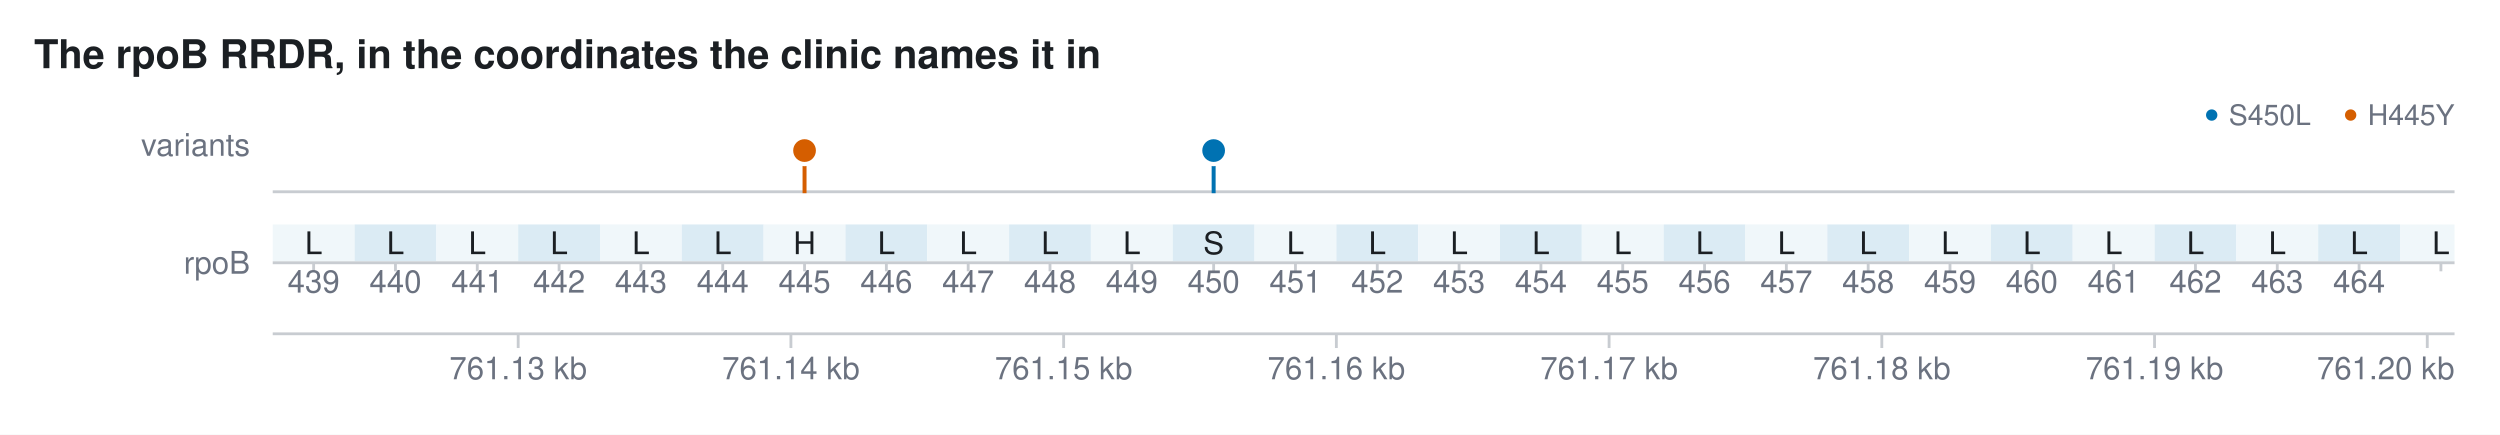
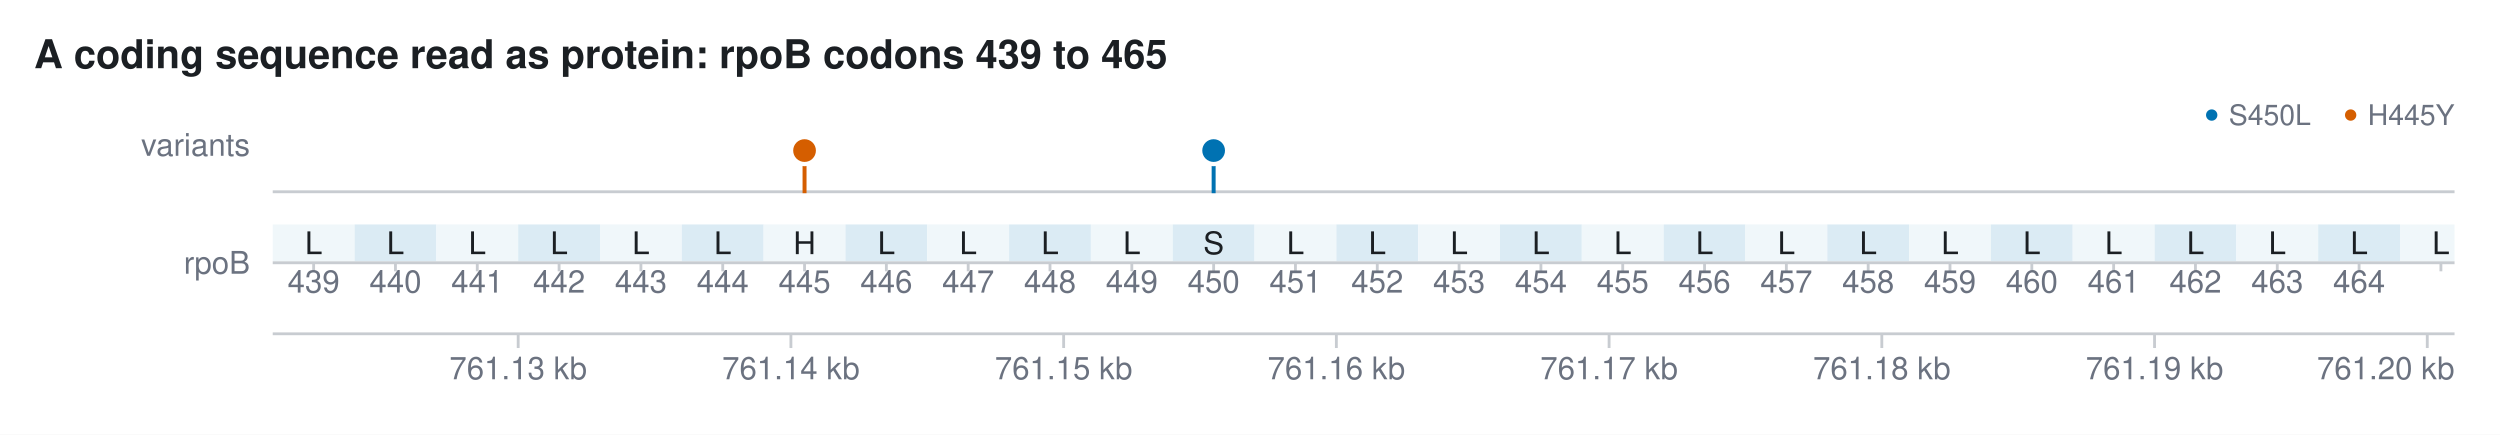
<svg xmlns="http://www.w3.org/2000/svg" width="880" height="153" viewBox="0 0 880 153" font-family="Helvetica, Arial, sans-serif">
  <defs>
    <clipPath id="karyon-clip-0">
      <rect x="96" y="34" width="768" height="34" />
    </clipPath>
    <clipPath id="karyon-clip-1">
      <rect x="96" y="78" width="768" height="29" />
    </clipPath>
    <clipPath id="karyon-clip-2">
      <rect x="96" y="117" width="768" height="26" />
    </clipPath>
  </defs>
  <rect x="0" y="0" width="880" height="153" fill="#ffffff" />
-   <text x="12" y="24" fill="#1b1f23" font-size="14" text-anchor="start" font-weight="bold">The rpoB RRDR, in the coordinates the clinic names it in</text>
+   <text x="12" y="24" fill="#1b1f23" font-size="14" text-anchor="start" font-weight="bold">A coding sequence read as protein: rpoB codons 439 to 465</text>
  <text x="88" y="54.85" fill="#6b7280" font-size="11" text-anchor="end">variants</text>
  <g clip-path="url(#karyon-clip-0)">
    <line x1="96" y1="67.5" x2="864" y2="67.5" stroke="#c8ccd1" stroke-width="1" />
    <line x1="427.2" y1="68" x2="427.2" y2="53" stroke="#0072b2" stroke-width="1.4" />
    <circle cx="427.2" cy="53" r="5.5" fill="#ffffff" />
    <circle cx="427.2" cy="53" r="4" fill="#0072b2" />
    <line x1="283.2" y1="68" x2="283.2" y2="53" stroke="#d55e00" stroke-width="1.4" />
    <circle cx="283.2" cy="53" r="5.5" fill="#ffffff" />
    <circle cx="283.2" cy="53" r="4" fill="#d55e00" />
    <circle cx="778.52" cy="40.5" r="2" fill="#0072b2" />
    <text x="784.52" y="44" fill="#6b7280" font-size="10" text-anchor="start">S450L</text>
    <circle cx="827.43" cy="40.5" r="2" fill="#d55e00" />
    <text x="833.43" y="44" fill="#6b7280" font-size="10" text-anchor="start">H445Y</text>
  </g>
  <text x="88" y="96.35" fill="#6b7280" font-size="11" text-anchor="end">rpoB</text>
  <g clip-path="url(#karyon-clip-1)">
    <rect x="96" y="79" width="28.8" height="13" fill="#f0f7fa" />
    <text x="110.4" y="89.46" fill="#1b1f23" font-size="11" text-anchor="middle">L</text>
    <rect x="124.8" y="79" width="28.8" height="13" fill="#dbebf4" />
    <text x="139.2" y="89.46" fill="#1b1f23" font-size="11" text-anchor="middle">L</text>
    <rect x="153.6" y="79" width="28.8" height="13" fill="#f0f7fa" />
    <text x="168" y="89.46" fill="#1b1f23" font-size="11" text-anchor="middle">L</text>
    <rect x="182.4" y="79" width="28.8" height="13" fill="#dbebf4" />
    <text x="196.8" y="89.46" fill="#1b1f23" font-size="11" text-anchor="middle">L</text>
    <rect x="211.2" y="79" width="28.8" height="13" fill="#f0f7fa" />
    <text x="225.6" y="89.46" fill="#1b1f23" font-size="11" text-anchor="middle">L</text>
    <rect x="240" y="79" width="28.8" height="13" fill="#dbebf4" />
    <text x="254.4" y="89.46" fill="#1b1f23" font-size="11" text-anchor="middle">L</text>
    <rect x="268.8" y="79" width="28.8" height="13" fill="#f0f7fa" />
    <text x="283.2" y="89.46" fill="#1b1f23" font-size="11" text-anchor="middle">H</text>
    <rect x="297.6" y="79" width="28.8" height="13" fill="#dbebf4" />
    <text x="312" y="89.46" fill="#1b1f23" font-size="11" text-anchor="middle">L</text>
    <rect x="326.4" y="79" width="28.8" height="13" fill="#f0f7fa" />
    <text x="340.8" y="89.46" fill="#1b1f23" font-size="11" text-anchor="middle">L</text>
    <rect x="355.2" y="79" width="28.8" height="13" fill="#dbebf4" />
    <text x="369.6" y="89.46" fill="#1b1f23" font-size="11" text-anchor="middle">L</text>
    <rect x="384" y="79" width="28.8" height="13" fill="#f0f7fa" />
    <text x="398.4" y="89.46" fill="#1b1f23" font-size="11" text-anchor="middle">L</text>
    <rect x="412.8" y="79" width="28.8" height="13" fill="#dbebf4" />
    <text x="427.2" y="89.46" fill="#1b1f23" font-size="11" text-anchor="middle">S</text>
    <rect x="441.6" y="79" width="28.8" height="13" fill="#f0f7fa" />
    <text x="456" y="89.46" fill="#1b1f23" font-size="11" text-anchor="middle">L</text>
    <rect x="470.4" y="79" width="28.8" height="13" fill="#dbebf4" />
    <text x="484.8" y="89.46" fill="#1b1f23" font-size="11" text-anchor="middle">L</text>
    <rect x="499.2" y="79" width="28.8" height="13" fill="#f0f7fa" />
    <text x="513.6" y="89.46" fill="#1b1f23" font-size="11" text-anchor="middle">L</text>
    <rect x="528" y="79" width="28.8" height="13" fill="#dbebf4" />
    <text x="542.4" y="89.46" fill="#1b1f23" font-size="11" text-anchor="middle">L</text>
    <rect x="556.8" y="79" width="28.8" height="13" fill="#f0f7fa" />
    <text x="571.2" y="89.46" fill="#1b1f23" font-size="11" text-anchor="middle">L</text>
    <rect x="585.6" y="79" width="28.8" height="13" fill="#dbebf4" />
    <text x="600" y="89.46" fill="#1b1f23" font-size="11" text-anchor="middle">L</text>
    <rect x="614.4" y="79" width="28.8" height="13" fill="#f0f7fa" />
    <text x="628.8" y="89.46" fill="#1b1f23" font-size="11" text-anchor="middle">L</text>
    <rect x="643.2" y="79" width="28.8" height="13" fill="#dbebf4" />
    <text x="657.6" y="89.46" fill="#1b1f23" font-size="11" text-anchor="middle">L</text>
    <rect x="672" y="79" width="28.8" height="13" fill="#f0f7fa" />
    <text x="686.4" y="89.46" fill="#1b1f23" font-size="11" text-anchor="middle">L</text>
    <rect x="700.8" y="79" width="28.8" height="13" fill="#dbebf4" />
    <text x="715.2" y="89.46" fill="#1b1f23" font-size="11" text-anchor="middle">L</text>
    <rect x="729.6" y="79" width="28.8" height="13" fill="#f0f7fa" />
    <text x="744" y="89.46" fill="#1b1f23" font-size="11" text-anchor="middle">L</text>
    <rect x="758.4" y="79" width="28.8" height="13" fill="#dbebf4" />
    <text x="772.8" y="89.46" fill="#1b1f23" font-size="11" text-anchor="middle">L</text>
    <rect x="787.2" y="79" width="28.8" height="13" fill="#f0f7fa" />
    <text x="801.6" y="89.46" fill="#1b1f23" font-size="11" text-anchor="middle">L</text>
    <rect x="816" y="79" width="28.8" height="13" fill="#dbebf4" />
    <text x="830.4" y="89.46" fill="#1b1f23" font-size="11" text-anchor="middle">L</text>
    <rect x="844.8" y="79" width="28.8" height="13" fill="#f0f7fa" />
    <text x="859.2" y="89.46" fill="#1b1f23" font-size="11" text-anchor="middle">L</text>
    <line x1="96" y1="92.5" x2="864" y2="92.5" stroke="#c8ccd1" stroke-width="1" />
    <line x1="110.4" y1="92.5" x2="110.4" y2="95.5" stroke="#c8ccd1" stroke-width="1" />
    <text x="110.4" y="103" fill="#6b7280" font-size="11" text-anchor="middle">439</text>
    <line x1="139.2" y1="92.5" x2="139.2" y2="95.5" stroke="#c8ccd1" stroke-width="1" />
    <text x="139.2" y="103" fill="#6b7280" font-size="11" text-anchor="middle">440</text>
    <line x1="168" y1="92.5" x2="168" y2="95.5" stroke="#c8ccd1" stroke-width="1" />
    <text x="168" y="103" fill="#6b7280" font-size="11" text-anchor="middle">441</text>
    <line x1="196.8" y1="92.5" x2="196.8" y2="95.5" stroke="#c8ccd1" stroke-width="1" />
    <text x="196.8" y="103" fill="#6b7280" font-size="11" text-anchor="middle">442</text>
    <line x1="225.6" y1="92.5" x2="225.6" y2="95.5" stroke="#c8ccd1" stroke-width="1" />
    <text x="225.6" y="103" fill="#6b7280" font-size="11" text-anchor="middle">443</text>
    <line x1="254.4" y1="92.5" x2="254.4" y2="95.5" stroke="#c8ccd1" stroke-width="1" />
    <text x="254.4" y="103" fill="#6b7280" font-size="11" text-anchor="middle">444</text>
    <line x1="283.2" y1="92.5" x2="283.2" y2="95.5" stroke="#c8ccd1" stroke-width="1" />
    <text x="283.2" y="103" fill="#6b7280" font-size="11" text-anchor="middle">445</text>
    <line x1="312" y1="92.5" x2="312" y2="95.5" stroke="#c8ccd1" stroke-width="1" />
    <text x="312" y="103" fill="#6b7280" font-size="11" text-anchor="middle">446</text>
    <line x1="340.8" y1="92.5" x2="340.8" y2="95.5" stroke="#c8ccd1" stroke-width="1" />
    <text x="340.8" y="103" fill="#6b7280" font-size="11" text-anchor="middle">447</text>
    <line x1="369.6" y1="92.5" x2="369.6" y2="95.5" stroke="#c8ccd1" stroke-width="1" />
    <text x="369.6" y="103" fill="#6b7280" font-size="11" text-anchor="middle">448</text>
    <line x1="398.4" y1="92.5" x2="398.4" y2="95.5" stroke="#c8ccd1" stroke-width="1" />
    <text x="398.4" y="103" fill="#6b7280" font-size="11" text-anchor="middle">449</text>
    <line x1="427.2" y1="92.5" x2="427.2" y2="95.5" stroke="#c8ccd1" stroke-width="1" />
    <text x="427.2" y="103" fill="#6b7280" font-size="11" text-anchor="middle">450</text>
    <line x1="456" y1="92.5" x2="456" y2="95.5" stroke="#c8ccd1" stroke-width="1" />
    <text x="456" y="103" fill="#6b7280" font-size="11" text-anchor="middle">451</text>
    <line x1="484.8" y1="92.5" x2="484.8" y2="95.5" stroke="#c8ccd1" stroke-width="1" />
    <text x="484.8" y="103" fill="#6b7280" font-size="11" text-anchor="middle">452</text>
    <line x1="513.6" y1="92.5" x2="513.6" y2="95.5" stroke="#c8ccd1" stroke-width="1" />
    <text x="513.6" y="103" fill="#6b7280" font-size="11" text-anchor="middle">453</text>
    <line x1="542.4" y1="92.5" x2="542.4" y2="95.5" stroke="#c8ccd1" stroke-width="1" />
    <text x="542.4" y="103" fill="#6b7280" font-size="11" text-anchor="middle">454</text>
    <line x1="571.2" y1="92.5" x2="571.2" y2="95.5" stroke="#c8ccd1" stroke-width="1" />
    <text x="571.2" y="103" fill="#6b7280" font-size="11" text-anchor="middle">455</text>
    <line x1="600" y1="92.5" x2="600" y2="95.5" stroke="#c8ccd1" stroke-width="1" />
    <text x="600" y="103" fill="#6b7280" font-size="11" text-anchor="middle">456</text>
    <line x1="628.8" y1="92.5" x2="628.8" y2="95.5" stroke="#c8ccd1" stroke-width="1" />
    <text x="628.8" y="103" fill="#6b7280" font-size="11" text-anchor="middle">457</text>
    <line x1="657.6" y1="92.5" x2="657.6" y2="95.5" stroke="#c8ccd1" stroke-width="1" />
    <text x="657.6" y="103" fill="#6b7280" font-size="11" text-anchor="middle">458</text>
    <line x1="686.4" y1="92.5" x2="686.4" y2="95.5" stroke="#c8ccd1" stroke-width="1" />
    <text x="686.4" y="103" fill="#6b7280" font-size="11" text-anchor="middle">459</text>
    <line x1="715.2" y1="92.5" x2="715.2" y2="95.5" stroke="#c8ccd1" stroke-width="1" />
    <text x="715.2" y="103" fill="#6b7280" font-size="11" text-anchor="middle">460</text>
    <line x1="744" y1="92.5" x2="744" y2="95.5" stroke="#c8ccd1" stroke-width="1" />
    <text x="744" y="103" fill="#6b7280" font-size="11" text-anchor="middle">461</text>
    <line x1="772.8" y1="92.5" x2="772.8" y2="95.5" stroke="#c8ccd1" stroke-width="1" />
    <text x="772.8" y="103" fill="#6b7280" font-size="11" text-anchor="middle">462</text>
    <line x1="801.6" y1="92.5" x2="801.6" y2="95.5" stroke="#c8ccd1" stroke-width="1" />
    <text x="801.6" y="103" fill="#6b7280" font-size="11" text-anchor="middle">463</text>
    <line x1="830.4" y1="92.5" x2="830.4" y2="95.5" stroke="#c8ccd1" stroke-width="1" />
    <text x="830.4" y="103" fill="#6b7280" font-size="11" text-anchor="middle">464</text>
    <line x1="859.2" y1="92.5" x2="859.2" y2="95.5" stroke="#c8ccd1" stroke-width="1" />
  </g>
  <g clip-path="url(#karyon-clip-2)">
    <line x1="96" y1="117.5" x2="864" y2="117.5" stroke="#c8ccd1" stroke-width="1" />
    <line x1="182.4" y1="117.5" x2="182.4" y2="122.5" stroke="#c8ccd1" stroke-width="1" />
    <text x="182.4" y="133.5" fill="#6b7280" font-size="11" text-anchor="middle">761.13 kb</text>
    <line x1="278.4" y1="117.5" x2="278.4" y2="122.5" stroke="#c8ccd1" stroke-width="1" />
    <text x="278.4" y="133.5" fill="#6b7280" font-size="11" text-anchor="middle">761.14 kb</text>
    <line x1="374.4" y1="117.5" x2="374.4" y2="122.5" stroke="#c8ccd1" stroke-width="1" />
    <text x="374.4" y="133.5" fill="#6b7280" font-size="11" text-anchor="middle">761.15 kb</text>
    <line x1="470.4" y1="117.5" x2="470.4" y2="122.5" stroke="#c8ccd1" stroke-width="1" />
    <text x="470.4" y="133.5" fill="#6b7280" font-size="11" text-anchor="middle">761.16 kb</text>
    <line x1="566.4" y1="117.5" x2="566.4" y2="122.5" stroke="#c8ccd1" stroke-width="1" />
    <text x="566.4" y="133.5" fill="#6b7280" font-size="11" text-anchor="middle">761.17 kb</text>
    <line x1="662.4" y1="117.5" x2="662.4" y2="122.5" stroke="#c8ccd1" stroke-width="1" />
    <text x="662.4" y="133.5" fill="#6b7280" font-size="11" text-anchor="middle">761.18 kb</text>
    <line x1="758.4" y1="117.5" x2="758.4" y2="122.5" stroke="#c8ccd1" stroke-width="1" />
    <text x="758.4" y="133.5" fill="#6b7280" font-size="11" text-anchor="middle">761.19 kb</text>
    <line x1="854.4" y1="117.5" x2="854.4" y2="122.5" stroke="#c8ccd1" stroke-width="1" />
    <text x="864" y="133.5" fill="#6b7280" font-size="11" text-anchor="end">761.20 kb</text>
  </g>
</svg>
